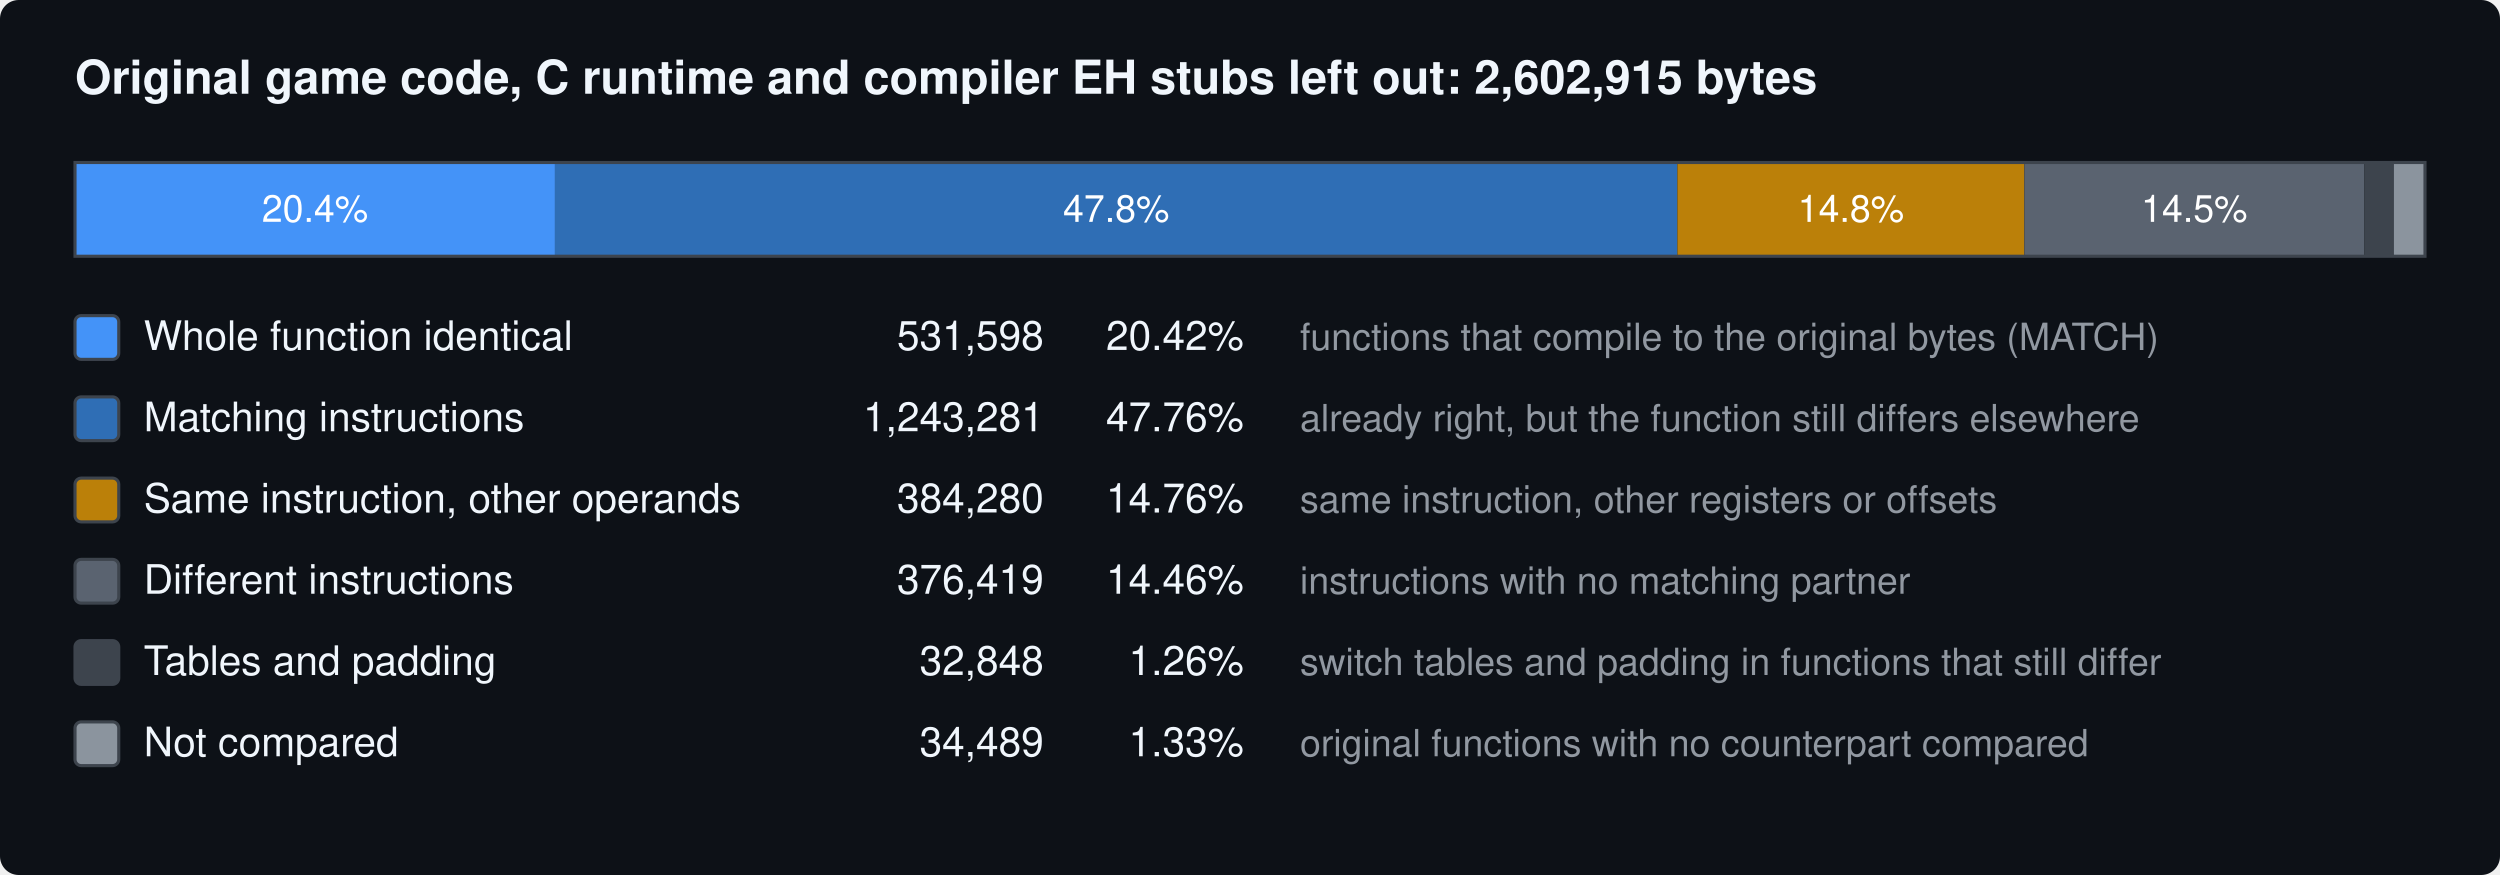
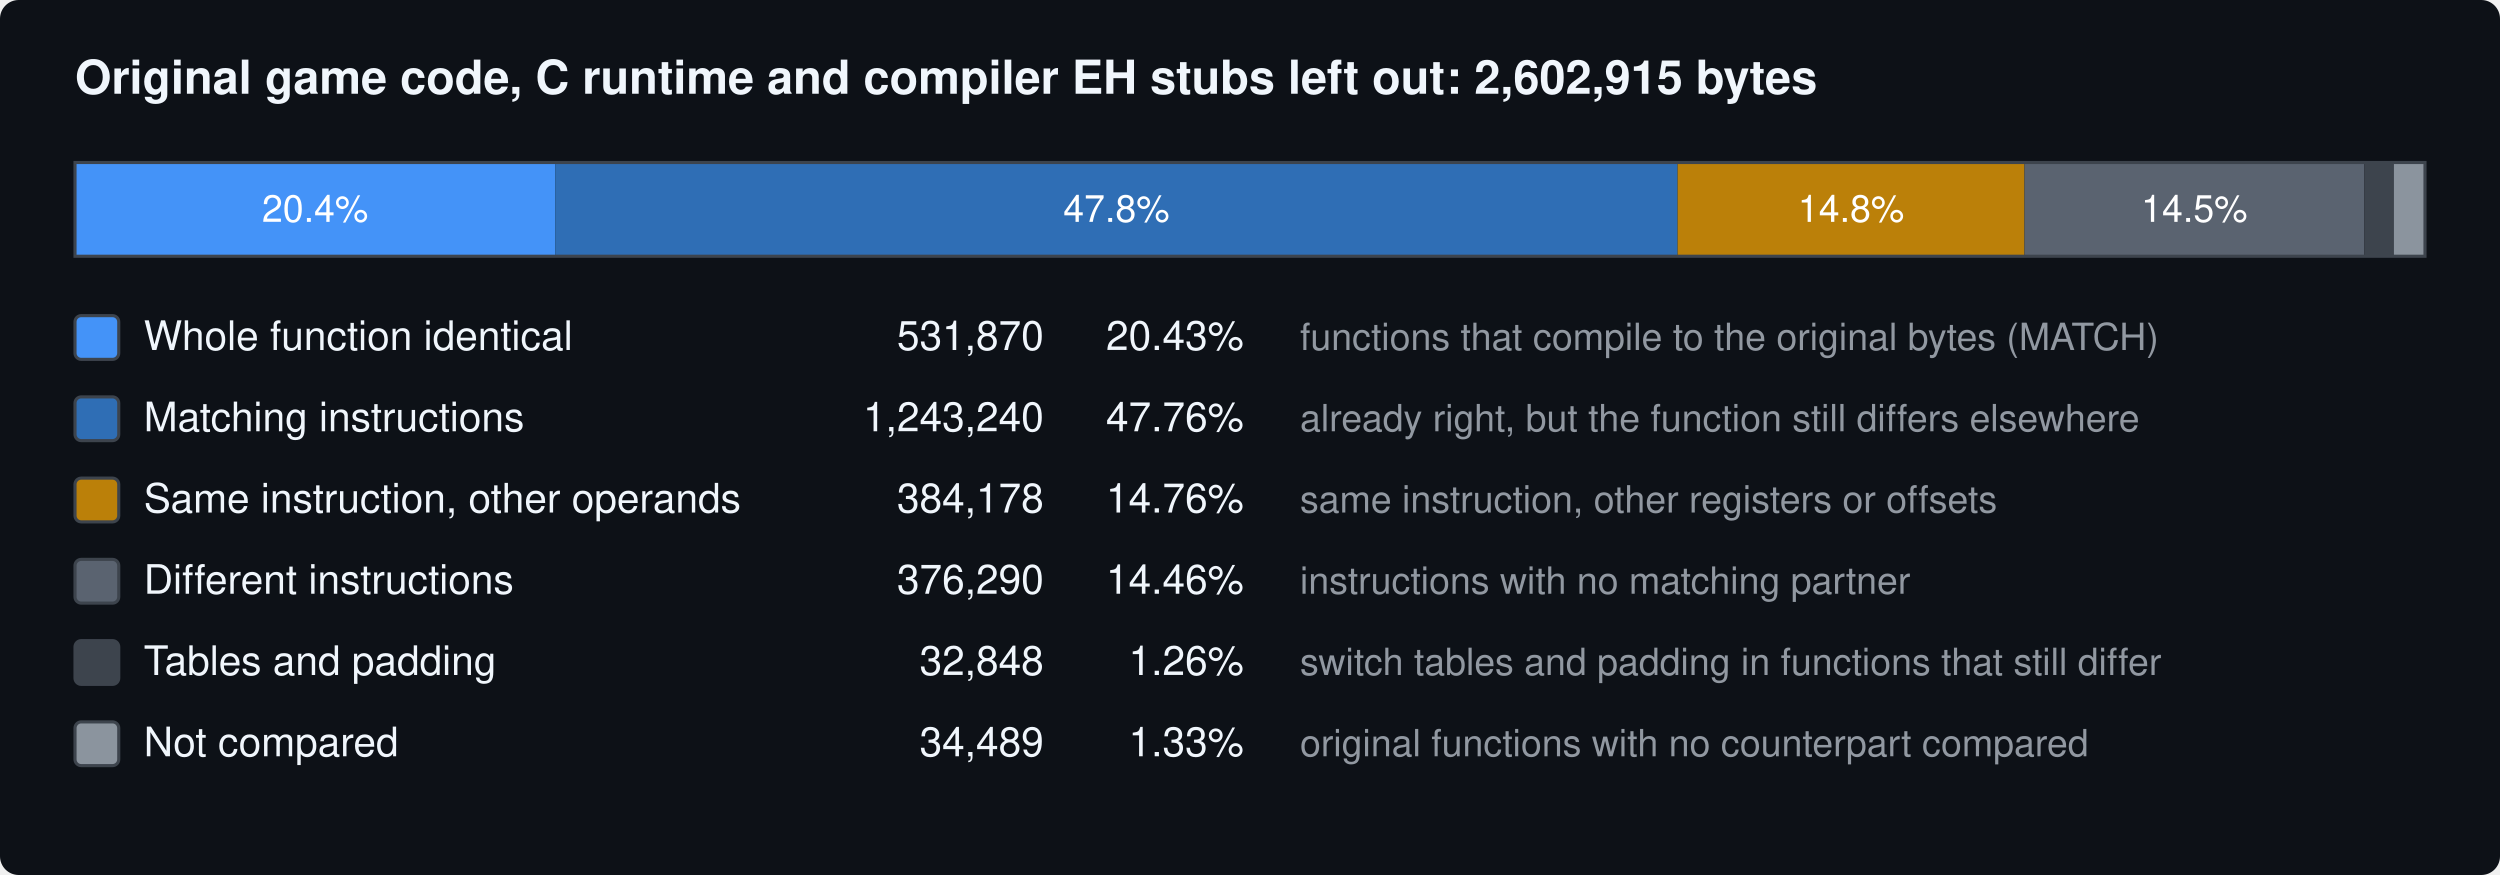
<svg xmlns="http://www.w3.org/2000/svg" width="800" height="280" viewBox="0 0 800 280" font-family="system-ui, -apple-system, Segoe UI, Helvetica, Arial, sans-serif">
  <rect width="800" height="280" rx="6" fill="#0d1117" />
  <text x="24" y="30" font-size="15" font-weight="600" fill="#f0f6fc">Original game code, C runtime and compiler EH stubs left out: 2,602,915 bytes</text>
-   <rect x="24.00" y="52" width="153.58" height="30" fill="#4493f8" />
-   <text x="100.79" y="71" font-size="12" text-anchor="middle" fill="#ffffff">20.4%</text>
-   <rect x="177.58" y="52" width="359.19" height="30" fill="#2f6eb5" />
-   <text x="357.18" y="71" font-size="12" text-anchor="middle" fill="#ffffff">47.8%</text>
-   <rect x="536.77" y="52" width="111.02" height="30" fill="#bb8009" />
-   <text x="592.29" y="71" font-size="12" text-anchor="middle" fill="#ffffff">14.8%</text>
-   <rect x="647.80" y="52" width="108.75" height="30" fill="#5a6370" />
-   <text x="702.17" y="71" font-size="12" text-anchor="middle" fill="#ffffff">14.5%</text>
+   <rect x="24.00" y="52" width="153.66" height="30" fill="#4493f8" />
+   <text x="100.83" y="71" font-size="12" text-anchor="middle" fill="#ffffff">20.4%</text>
+   <rect x="177.66" y="52" width="359.18" height="30" fill="#2f6eb5" />
+   <text x="357.25" y="71" font-size="12" text-anchor="middle" fill="#ffffff">47.8%</text>
+   <rect x="536.84" y="52" width="110.99" height="30" fill="#bb8009" />
+   <text x="592.34" y="71" font-size="12" text-anchor="middle" fill="#ffffff">14.8%</text>
+   <rect x="647.83" y="52" width="108.71" height="30" fill="#5a6370" />
+   <text x="702.19" y="71" font-size="12" text-anchor="middle" fill="#ffffff">14.5%</text>
  <rect x="756.55" y="52" width="9.49" height="30" fill="#3d444d" />
  <rect x="766.04" y="52" width="9.96" height="30" fill="#8b949e" />
  <rect x="24" y="52" width="752" height="30" fill="none" stroke="#3d444d" />
  <rect x="24" y="101" width="14" height="14" rx="2" fill="#4493f8" stroke="#3d444d" />
  <text x="46" y="112" font-size="13" fill="#f0f6fc">Whole function identical</text>
-   <text x="334" y="112" font-size="13" text-anchor="end" fill="#f0f6fc">531,598</text>
-   <text x="398" y="112" font-size="13" text-anchor="end" fill="#f0f6fc">20.42%</text>
+   <text x="334" y="112" font-size="13" text-anchor="end" fill="#f0f6fc">531,870</text>
+   <text x="398" y="112" font-size="13" text-anchor="end" fill="#f0f6fc">20.43%</text>
  <text x="416" y="112" font-size="12" fill="#9198a1">functions that compile to the original bytes (MATCH)</text>
  <rect x="24" y="127" width="14" height="14" rx="2" fill="#2f6eb5" stroke="#3d444d" />
  <text x="46" y="138" font-size="13" fill="#f0f6fc">Matching instructions</text>
-   <text x="334" y="138" font-size="13" text-anchor="end" fill="#f0f6fc">1,243,281</text>
+   <text x="334" y="138" font-size="13" text-anchor="end" fill="#f0f6fc">1,243,240</text>
  <text x="398" y="138" font-size="13" text-anchor="end" fill="#f0f6fc">47.76%</text>
  <text x="416" y="138" font-size="12" fill="#9198a1">already right, but the function still differs elsewhere</text>
  <rect x="24" y="153" width="14" height="14" rx="2" fill="#bb8009" stroke="#3d444d" />
  <text x="46" y="164" font-size="13" fill="#f0f6fc">Same instruction, other operands</text>
-   <text x="334" y="164" font-size="13" text-anchor="end" fill="#f0f6fc">384,280</text>
+   <text x="334" y="164" font-size="13" text-anchor="end" fill="#f0f6fc">384,178</text>
  <text x="398" y="164" font-size="13" text-anchor="end" fill="#f0f6fc">14.76%</text>
  <text x="416" y="164" font-size="12" fill="#9198a1">same instruction, other registers or offsets</text>
  <rect x="24" y="179" width="14" height="14" rx="2" fill="#5a6370" stroke="#3d444d" />
  <text x="46" y="190" font-size="13" fill="#f0f6fc">Different instructions</text>
-   <text x="334" y="190" font-size="13" text-anchor="end" fill="#f0f6fc">376,419</text>
+   <text x="334" y="190" font-size="13" text-anchor="end" fill="#f0f6fc">376,290</text>
  <text x="398" y="190" font-size="13" text-anchor="end" fill="#f0f6fc">14.46%</text>
  <text x="416" y="190" font-size="12" fill="#9198a1">instructions with no matching partner</text>
  <rect x="24" y="205" width="14" height="14" rx="2" fill="#3d444d" stroke="#3d444d" />
  <text x="46" y="216" font-size="13" fill="#f0f6fc">Tables and padding</text>
  <text x="334" y="216" font-size="13" text-anchor="end" fill="#f0f6fc">32,848</text>
  <text x="398" y="216" font-size="13" text-anchor="end" fill="#f0f6fc">1.26%</text>
  <text x="416" y="216" font-size="12" fill="#9198a1">switch tables and padding in functions that still differ</text>
  <rect x="24" y="231" width="14" height="14" rx="2" fill="#8b949e" stroke="#3d444d" />
  <text x="46" y="242" font-size="13" fill="#f0f6fc">Not compared</text>
  <text x="334" y="242" font-size="13" text-anchor="end" fill="#f0f6fc">34,489</text>
  <text x="398" y="242" font-size="13" text-anchor="end" fill="#f0f6fc">1.33%</text>
  <text x="416" y="242" font-size="12" fill="#9198a1">original functions with no counterpart compared</text>
</svg>
